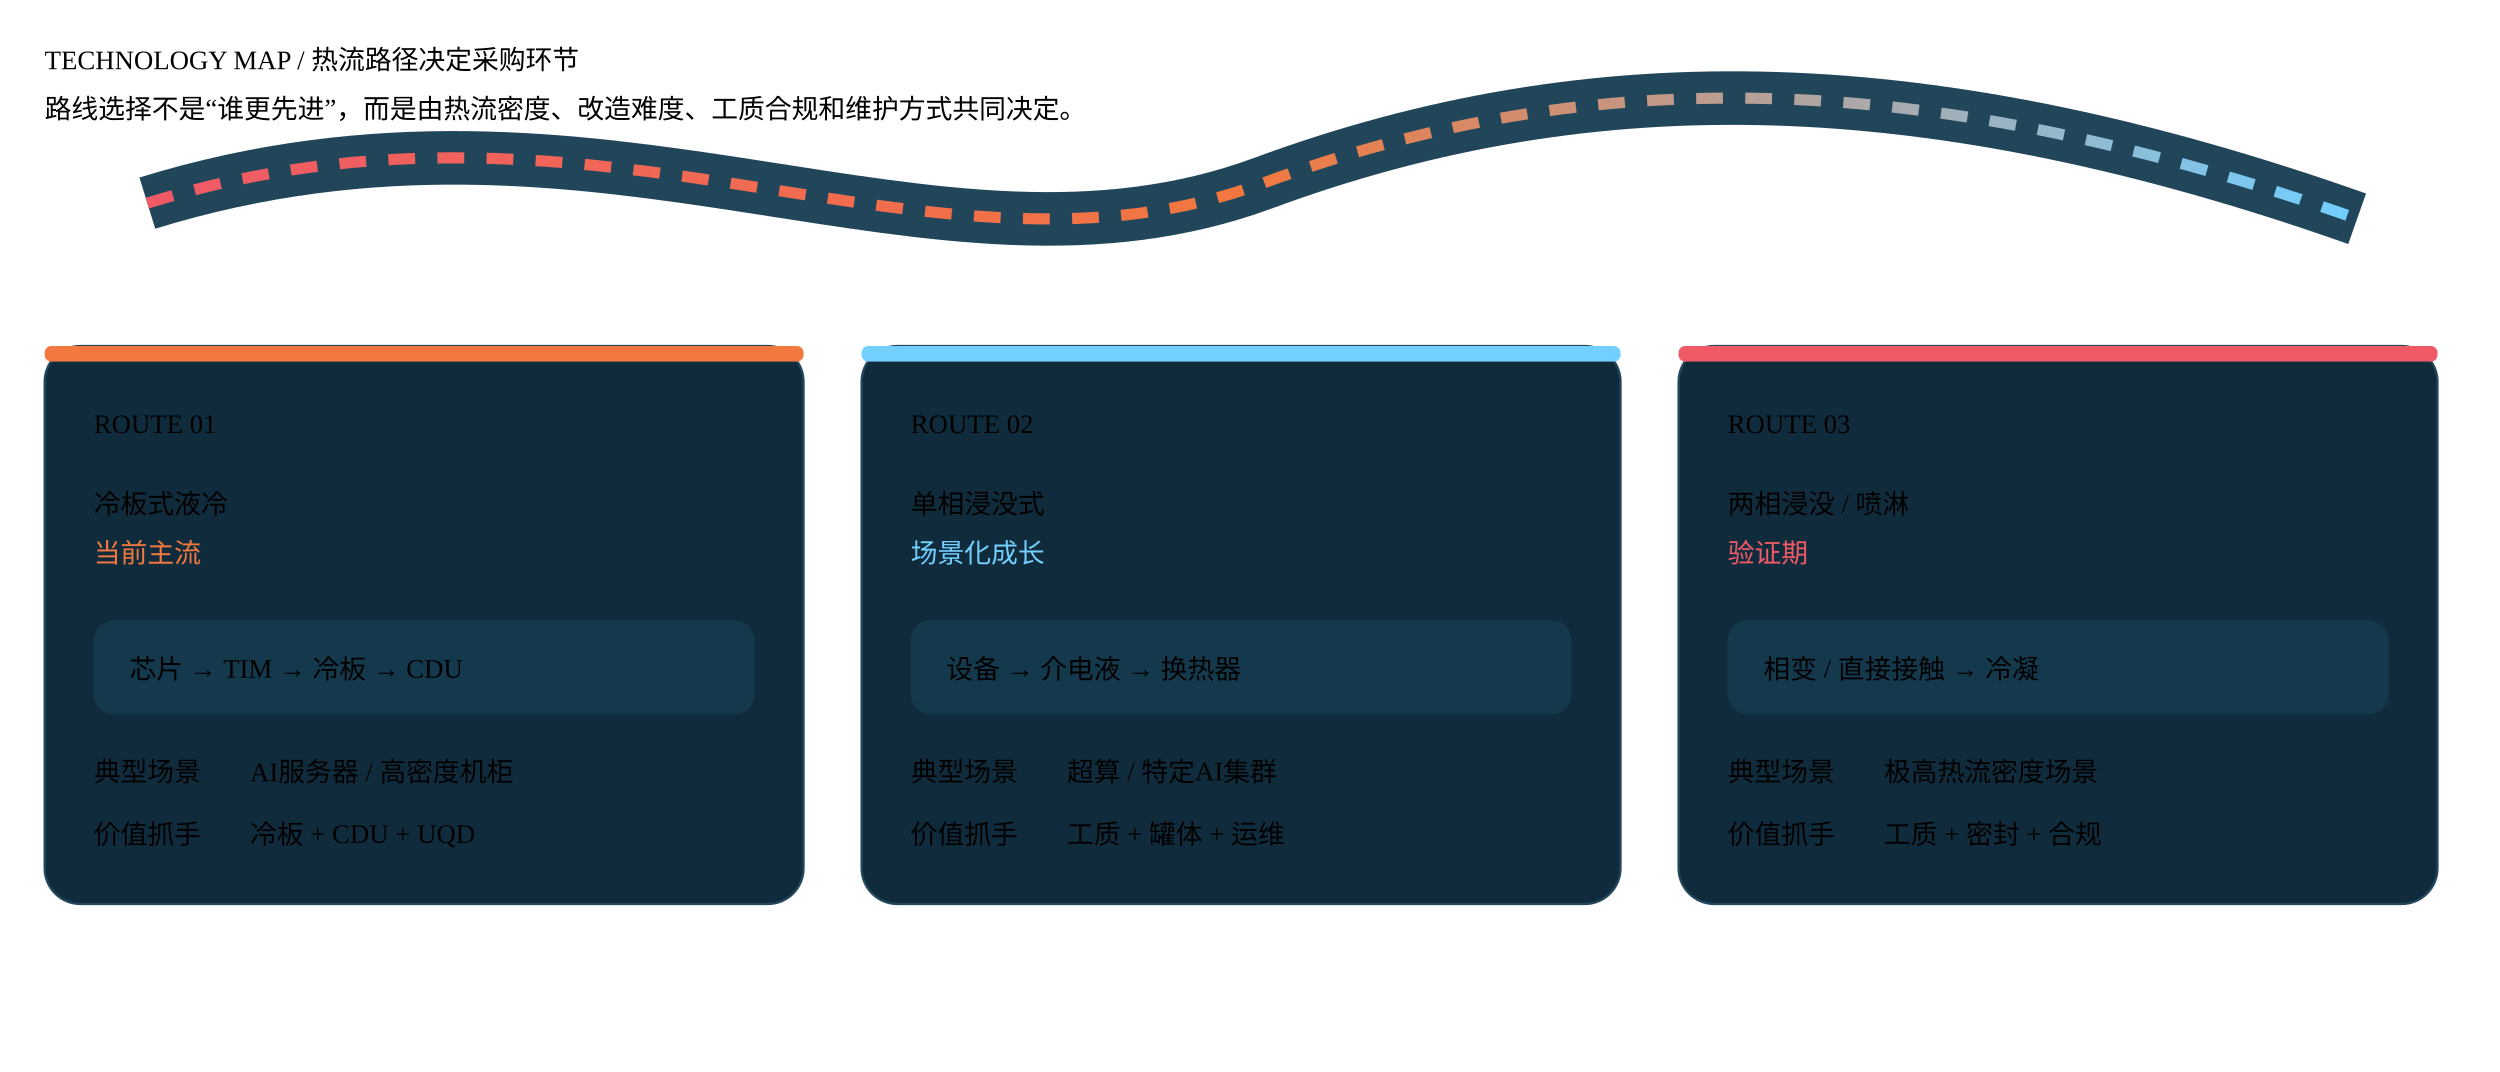
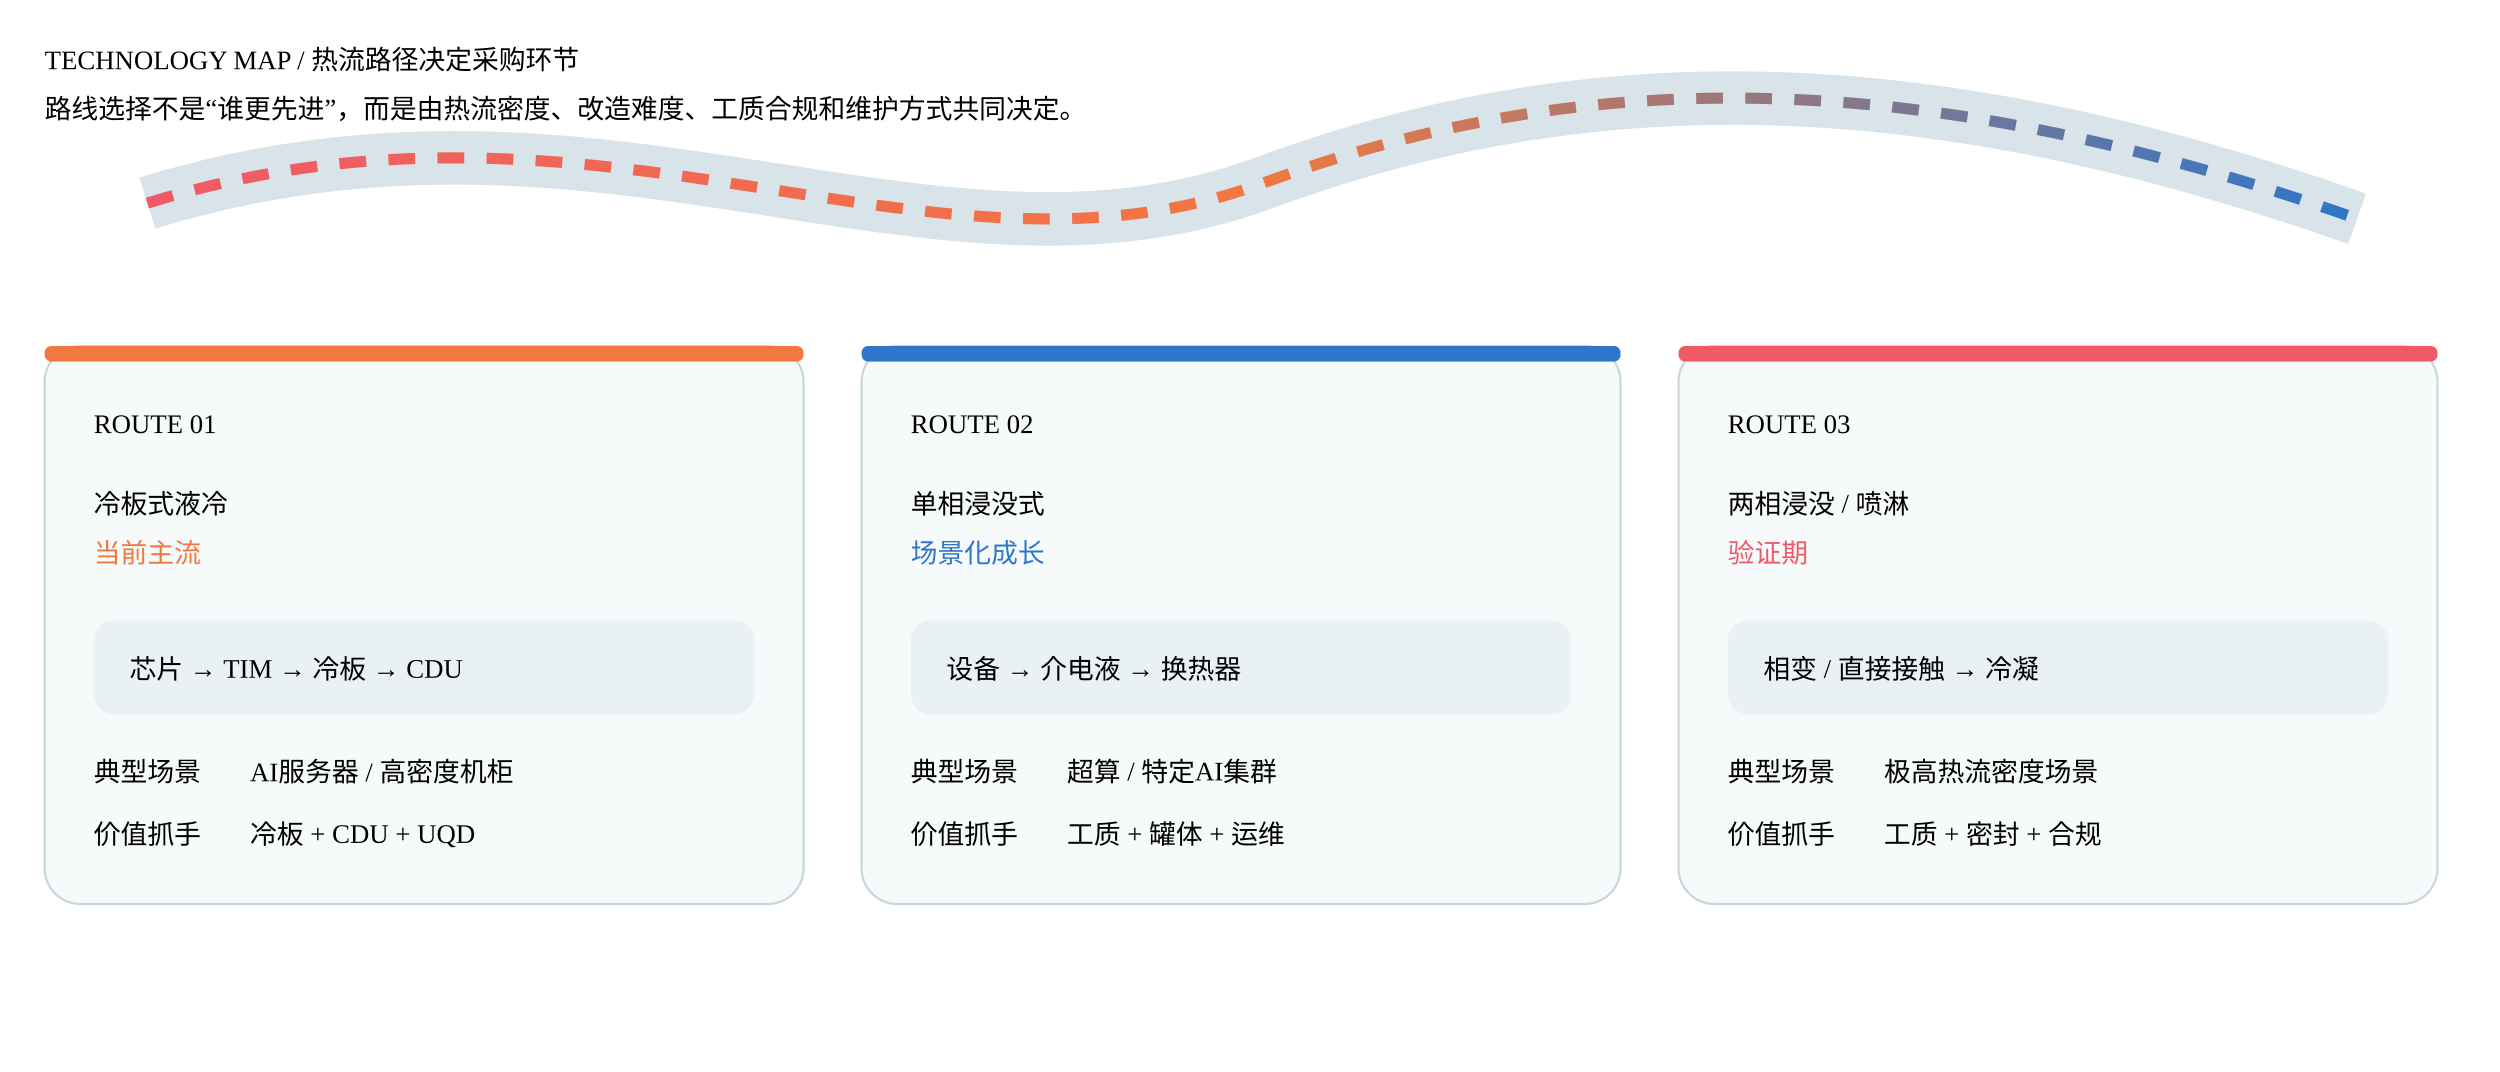
<svg viewBox="0 0 1120 480" role="img" aria-label="液冷技术路线对比图">
  <defs>
    <linearGradient id="routeFlow" x1="0" x2="1">
      <stop stop-color="#f05a67" />
      <stop offset=".5" stop-color="#f2783f" />
-       <stop offset="1" stop-color="#72cfff" />
+       <stop offset="1" stop-color="#2e76c9" />
    </linearGradient>
  </defs>
-   <path d="M66 91C270 28 417 137 566 82S866 31 1056 98" fill="none" stroke="#21465a" stroke-width="24" />
+   <path d="M66 91C270 28 417 137 566 82S866 31 1056 98" fill="none" stroke="#d8e4e9" stroke-width="24" />
  <path d="M66 91C270 28 417 137 566 82S866 31 1056 98" fill="none" stroke="url(#routeFlow)" stroke-width="5" stroke-dasharray="12 10" />
  <text x="20" y="31" class="axis">TECHNOLOGY MAP / 热流路径决定采购环节</text>
  <text x="20" y="53" class="note">路线选择不是“谁更先进”，而是由热流密度、改造难度、工质合规和维护方式共同决定。</text>
-   <rect x="20" y="155" width="340" height="250" rx="16" fill="#102c3c" stroke="#23485b" />
+   <rect x="20" y="155" width="340" height="250" rx="16" fill="#f7fafb" stroke="#c8d6dd" />
  <rect x="20" y="155" width="340" height="7" rx="3" fill="#f2783f" />
  <text x="42" y="194" class="eyebrow">ROUTE 01</text>
  <text x="42" y="230" class="route-title">冷板式液冷</text>
  <text x="42" y="252" fill="#f2783f" class="route-phase">当前主流</text>
-   <rect x="42" y="278" width="296" height="42" rx="9" fill="#14394c" />
+   <rect x="42" y="278" width="296" height="42" rx="9" fill="#eaf1f4" />
  <text x="58" y="304" class="node-title">芯片 → TIM → 冷板 → CDU</text>
  <text x="42" y="350" class="node-sub">典型场景</text>
  <text x="112" y="350" class="node-title">AI服务器 / 高密度机柜</text>
  <text x="42" y="378" class="node-sub">价值抓手</text>
  <text x="112" y="378" class="node-title">冷板 + CDU + UQD</text>
-   <rect x="386" y="155" width="340" height="250" rx="16" fill="#102c3c" stroke="#23485b" />
-   <rect x="386" y="155" width="340" height="7" rx="3" fill="#72cfff" />
+   <rect x="386" y="155" width="340" height="250" rx="16" fill="#f7fafb" stroke="#c8d6dd" />
+   <rect x="386" y="155" width="340" height="7" rx="3" fill="#2e76c9" />
  <text x="408" y="194" class="eyebrow">ROUTE 02</text>
  <text x="408" y="230" class="route-title">单相浸没式</text>
-   <text x="408" y="252" fill="#72cfff" class="route-phase">场景化成长</text>
-   <rect x="408" y="278" width="296" height="42" rx="9" fill="#14394c" />
+   <text x="408" y="252" fill="#2e76c9" class="route-phase">场景化成长</text>
+   <rect x="408" y="278" width="296" height="42" rx="9" fill="#eaf1f4" />
  <text x="424" y="304" class="node-title">设备 → 介电液 → 换热器</text>
  <text x="408" y="350" class="node-sub">典型场景</text>
  <text x="478" y="350" class="node-title">超算 / 特定AI集群</text>
  <text x="408" y="378" class="node-sub">价值抓手</text>
  <text x="478" y="378" class="node-title">工质 + 罐体 + 运维</text>
-   <rect x="752" y="155" width="340" height="250" rx="16" fill="#102c3c" stroke="#23485b" />
+   <rect x="752" y="155" width="340" height="250" rx="16" fill="#f7fafb" stroke="#c8d6dd" />
  <rect x="752" y="155" width="340" height="7" rx="3" fill="#f05a67" />
  <text x="774" y="194" class="eyebrow">ROUTE 03</text>
  <text x="774" y="230" class="route-title">两相浸没 / 喷淋</text>
  <text x="774" y="252" fill="#f05a67" class="route-phase">验证期</text>
-   <rect x="774" y="278" width="296" height="42" rx="9" fill="#14394c" />
+   <rect x="774" y="278" width="296" height="42" rx="9" fill="#eaf1f4" />
  <text x="790" y="304" class="node-title">相变 / 直接接触 → 冷凝</text>
  <text x="774" y="350" class="node-sub">典型场景</text>
  <text x="844" y="350" class="node-title">极高热流密度场景</text>
  <text x="774" y="378" class="node-sub">价值抓手</text>
  <text x="844" y="378" class="node-title">工质 + 密封 + 合规</text>
</svg>
